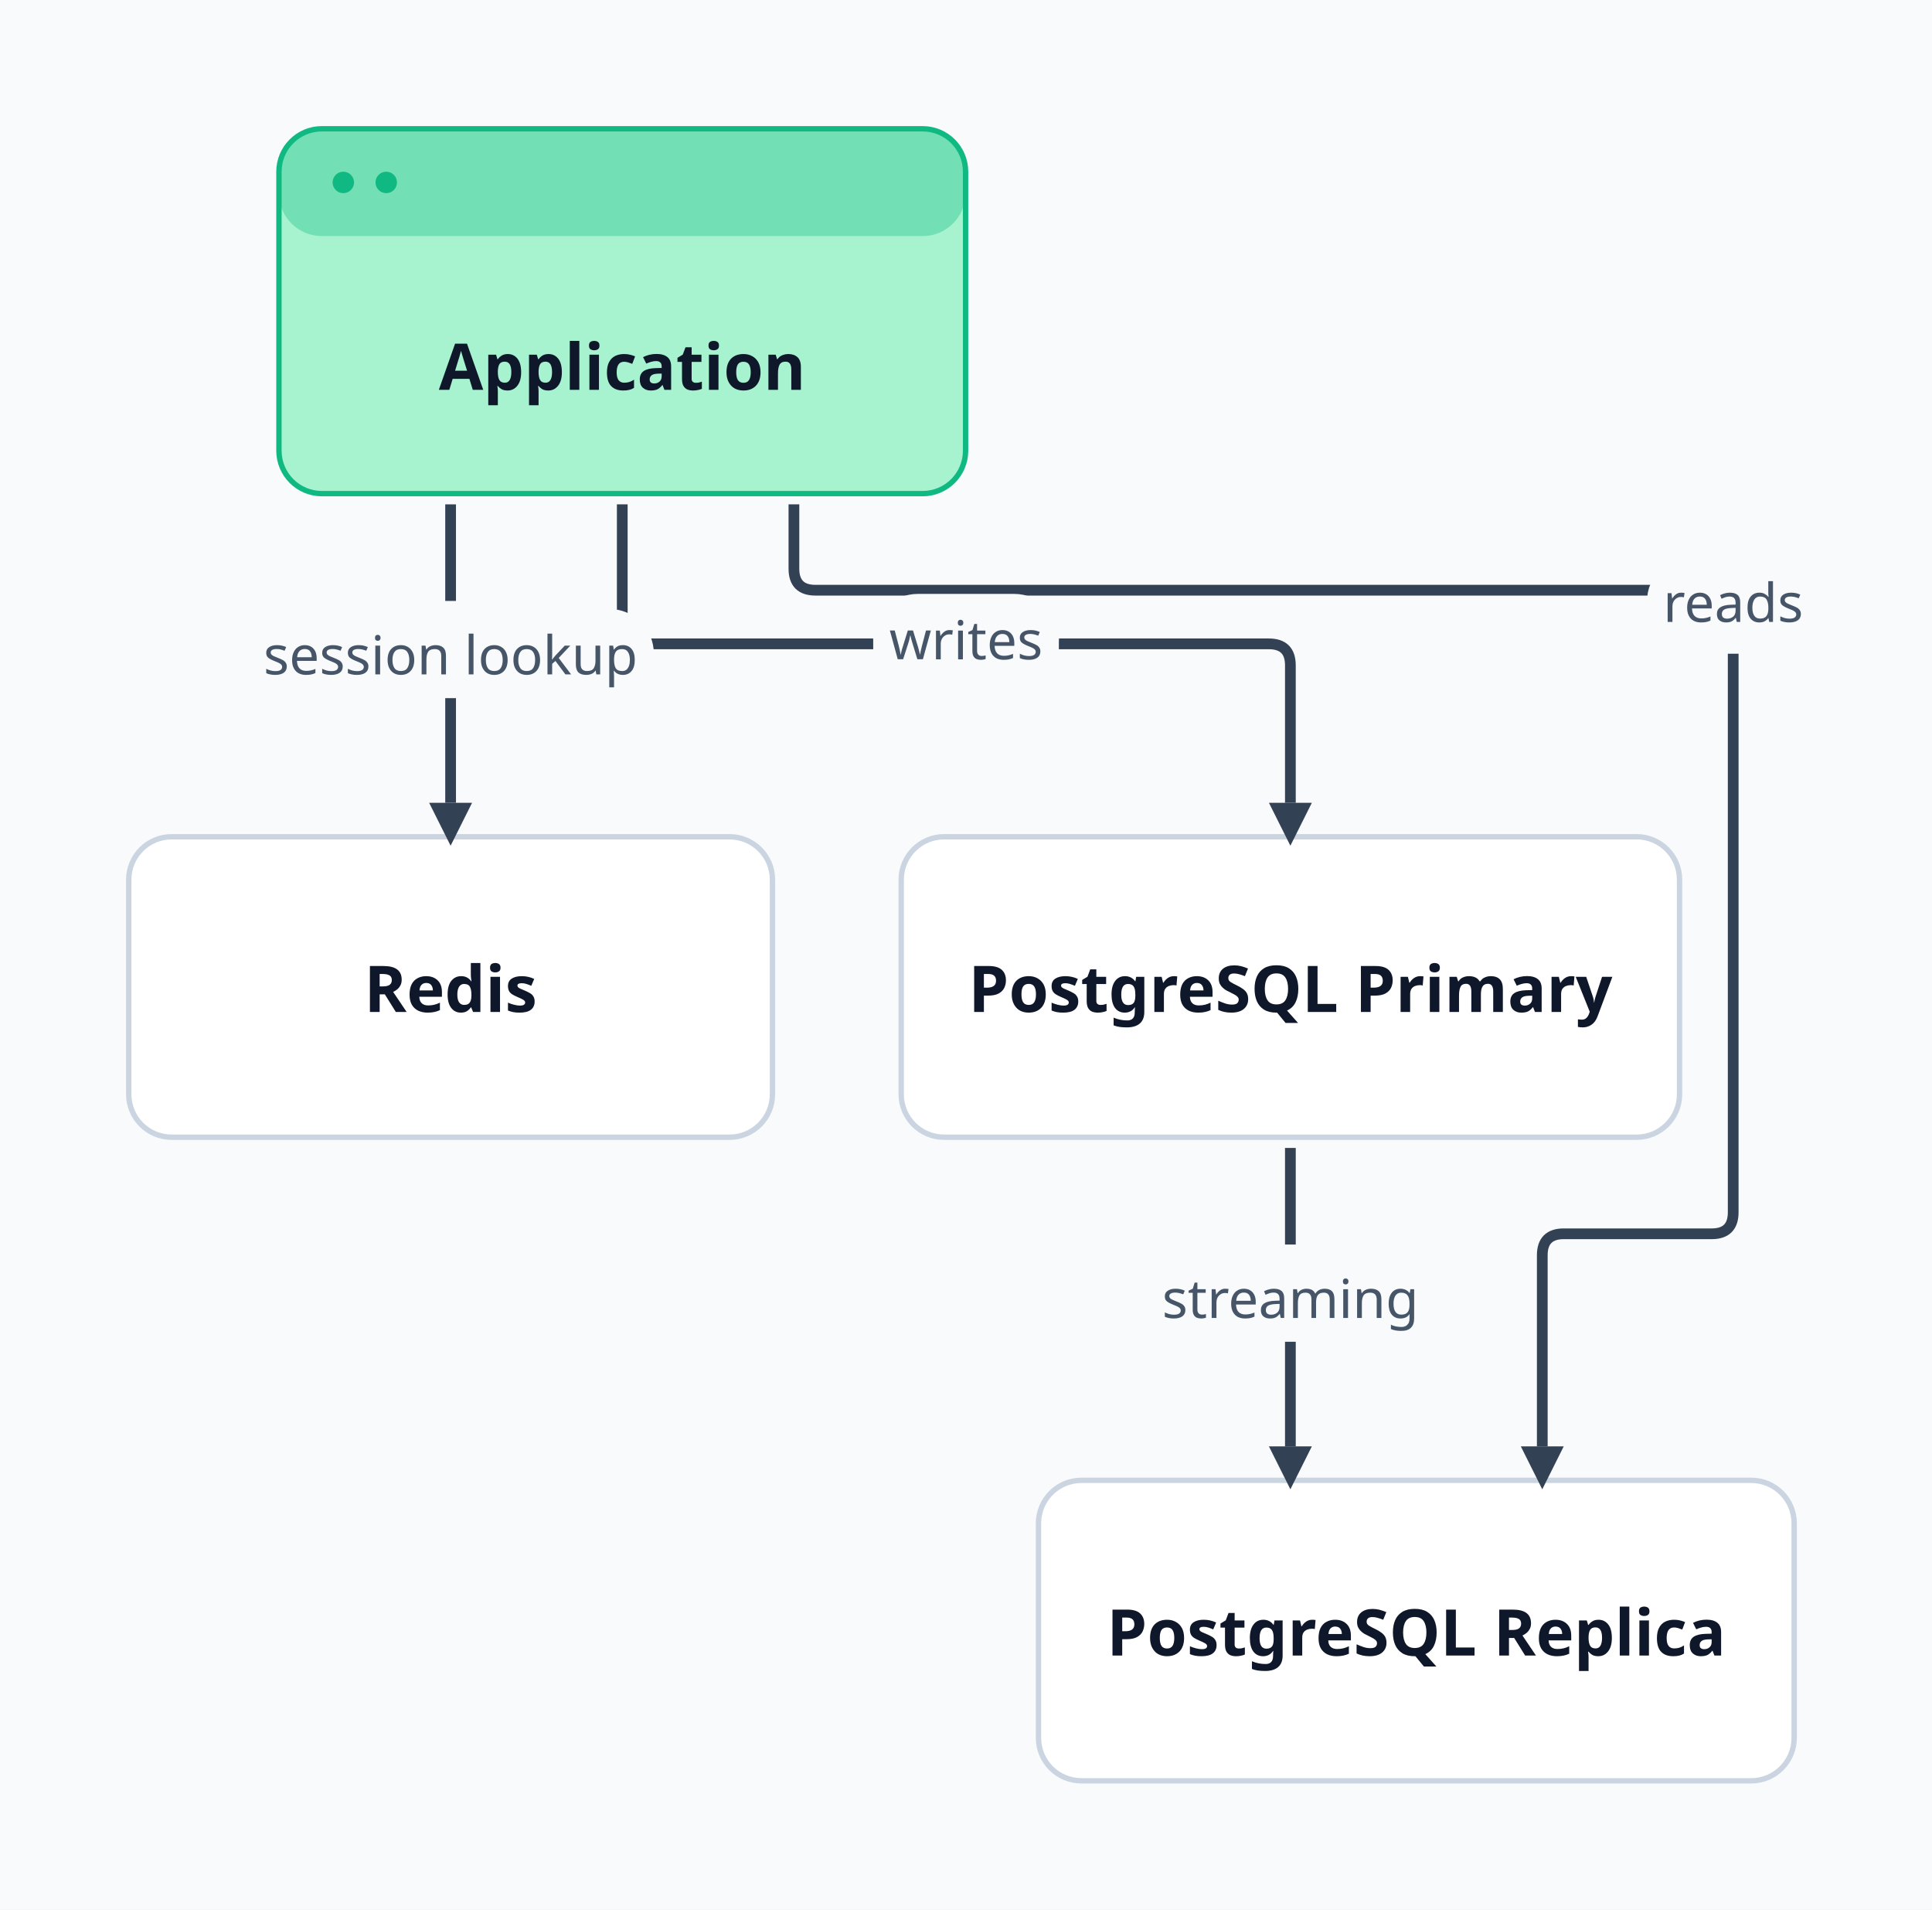
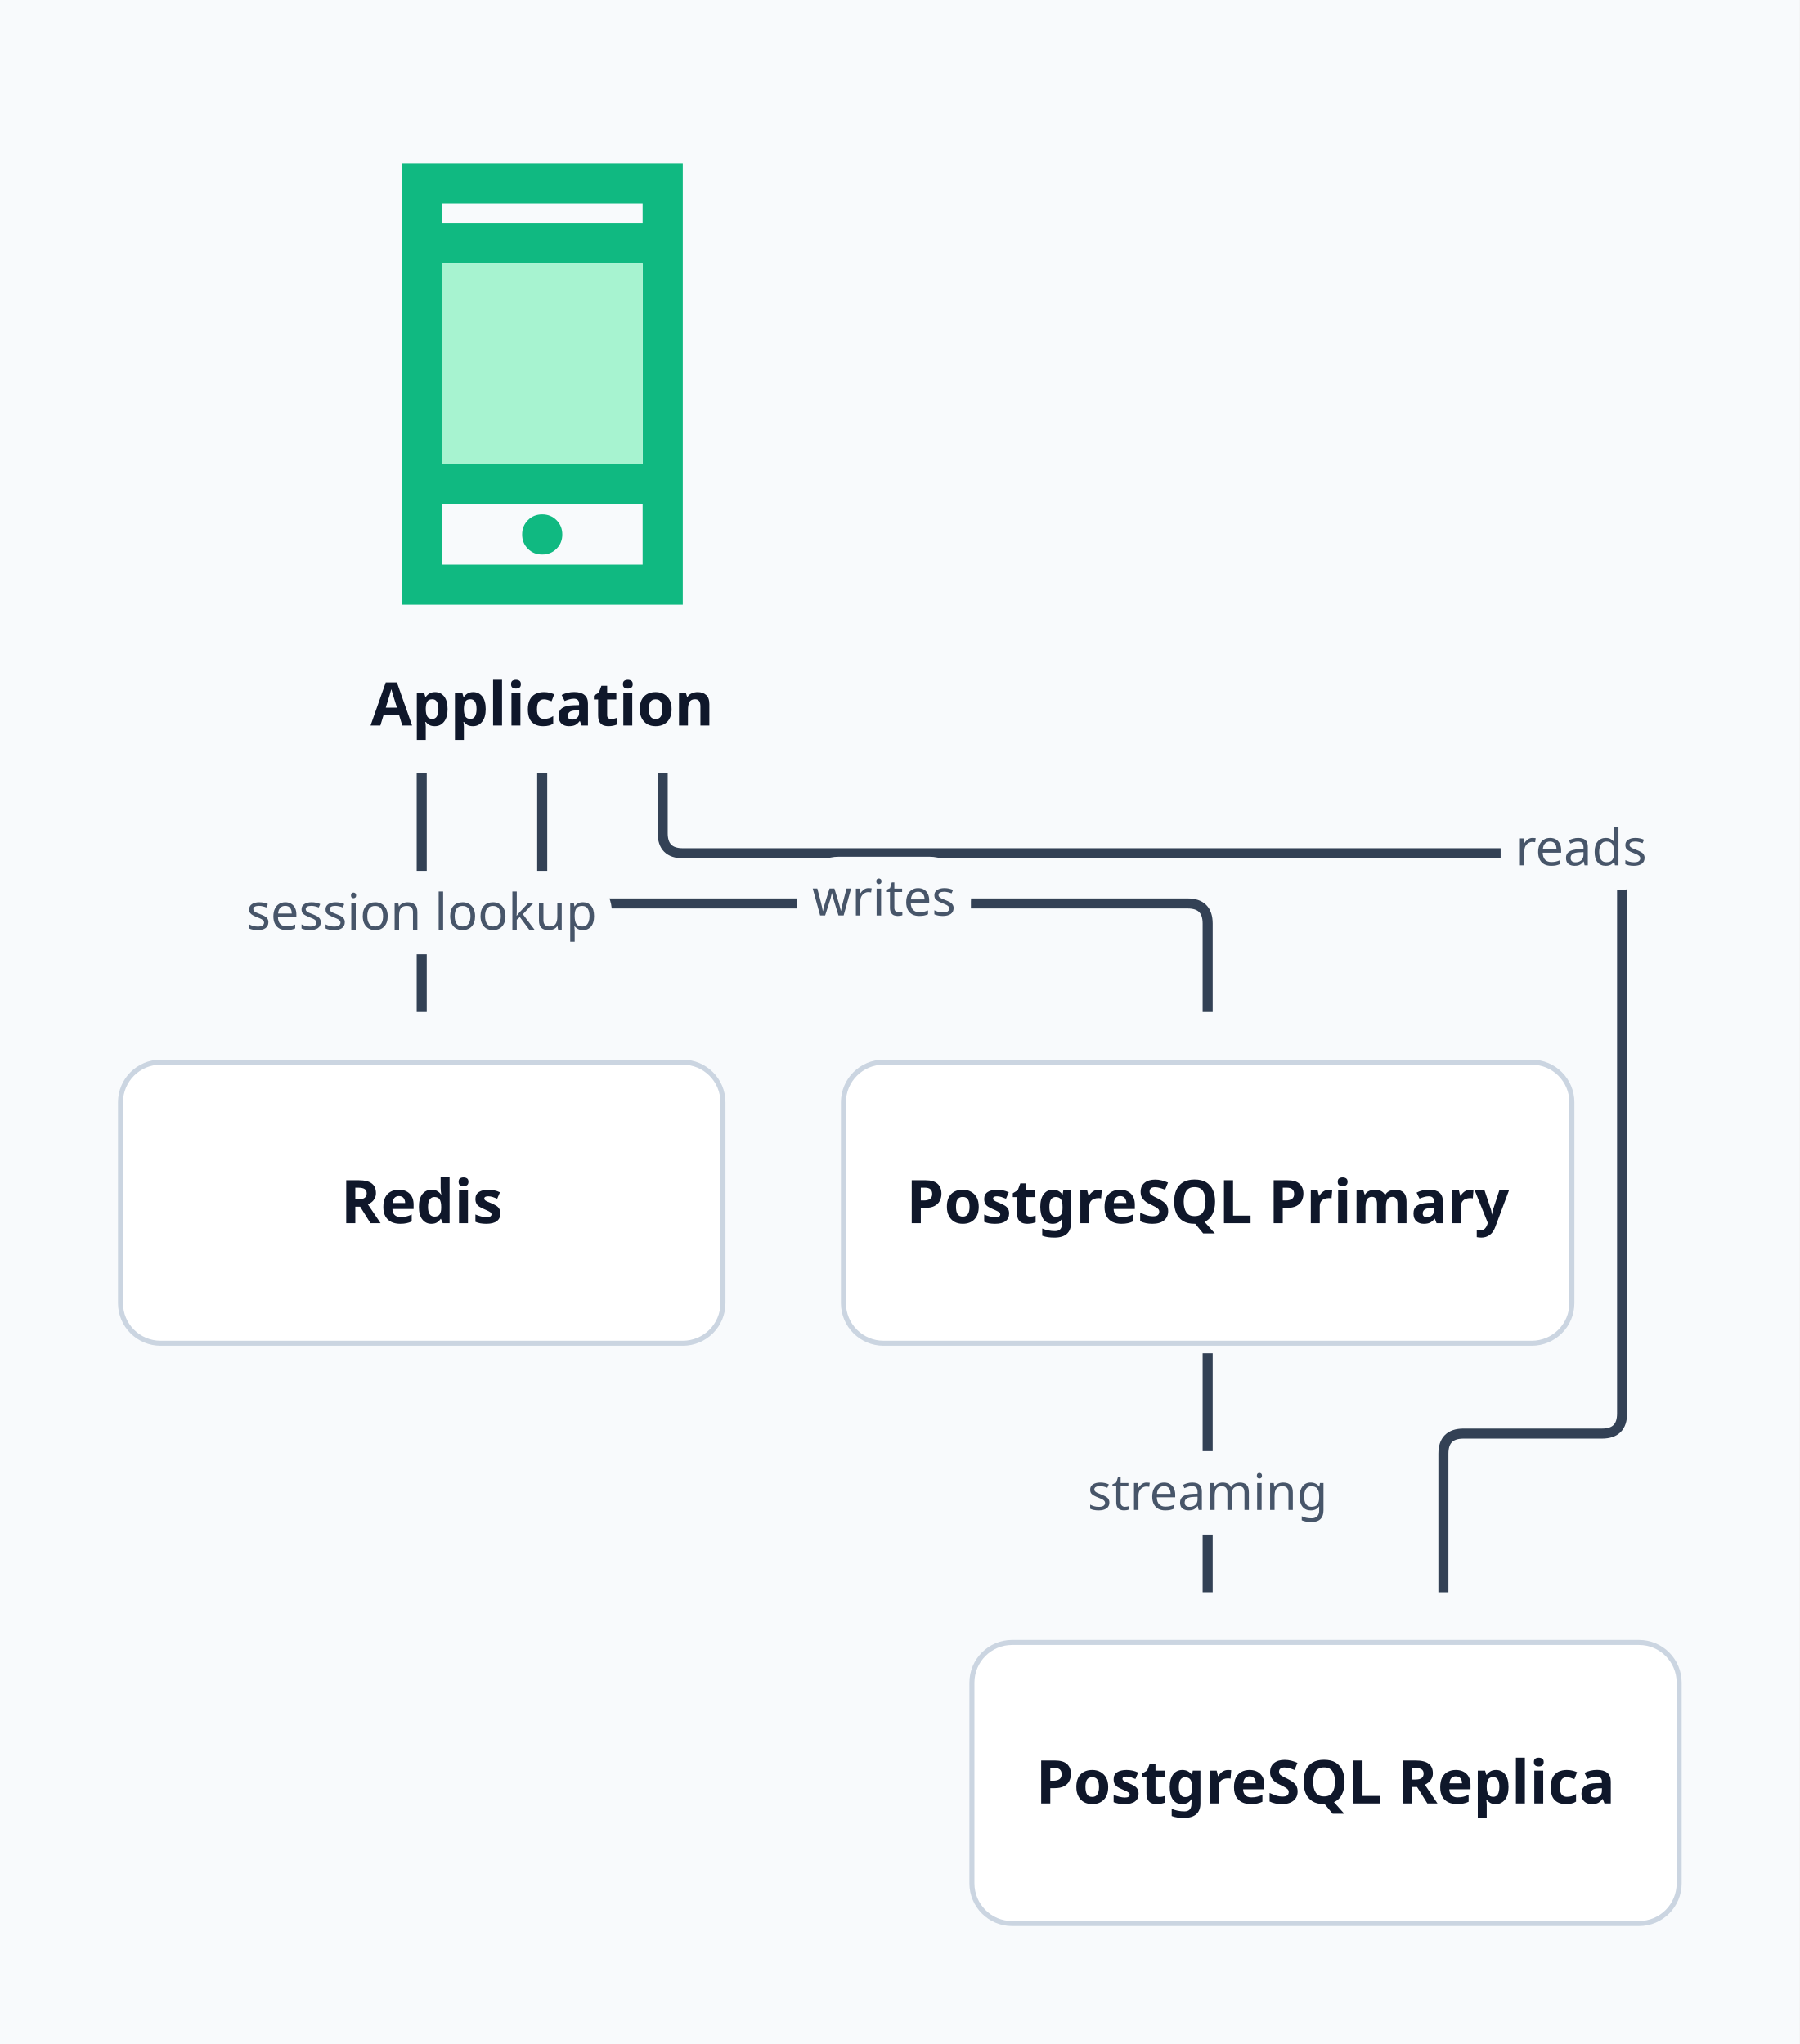
- <svg xmlns="http://www.w3.org/2000/svg" viewBox="0 0 360.156 355.9">
+ <svg xmlns="http://www.w3.org/2000/svg" viewBox="0 0 358.463 407.24">
  <defs>
    <filter id="cora-shadow-blur" x="-50%" y="-50%" width="200%" height="200%">
      <feGaussianBlur stdDeviation="0" />
    </filter>
-     <marker id="cora-marker-arrow" markerWidth="8" markerHeight="8" refX="0" refY="4" orient="auto" markerUnits="userSpaceOnUse">
+     <marker id="cora-marker-arrow" markerWidth="8" markerHeight="8" refX="8" refY="4" orient="auto-start-reverse" markerUnits="userSpaceOnUse">
      <path d="M 0 0 L 8 4 L 0 8 z" fill="#334155" />
    </marker>
-     <marker id="cora-marker-circle" markerWidth="8" markerHeight="8" refX="4" refY="4" orient="auto" markerUnits="userSpaceOnUse">
+     <marker id="cora-marker-circle" markerWidth="8" markerHeight="8" refX="4" refY="4" orient="auto-start-reverse" markerUnits="userSpaceOnUse">
      <circle cx="4" cy="4" r="2.88" fill="none" stroke="#334155" stroke-width="1.5" />
    </marker>
-     <marker id="cora-marker-filled-circle" markerWidth="8" markerHeight="8" refX="4" refY="4" orient="auto" markerUnits="userSpaceOnUse">
+     <marker id="cora-marker-filled-circle" markerWidth="8" markerHeight="8" refX="4" refY="4" orient="auto-start-reverse" markerUnits="userSpaceOnUse">
      <circle cx="4" cy="4" r="2.88" fill="#334155" />
    </marker>
+     <marker id="cora-marker-diamond" markerWidth="8" markerHeight="8" refX="4" refY="4" orient="auto-start-reverse" markerUnits="userSpaceOnUse">
+       <path d="M 4 0 L 8 4 L 4 8 L 0 4 Z" fill="none" stroke="#334155" stroke-width="1.5" />
+     </marker>
+     <marker id="cora-marker-filled-diamond" markerWidth="8" markerHeight="8" refX="4" refY="4" orient="auto-start-reverse" markerUnits="userSpaceOnUse">
+       <path d="M 4 0 L 8 4 L 4 8 L 0 4 Z" fill="#334155" />
+     </marker>
+     <marker id="cora-marker-square" markerWidth="8" markerHeight="8" refX="4" refY="4" orient="auto-start-reverse" markerUnits="userSpaceOnUse">
+       <rect x="1.12" y="1.12" width="5.76" height="5.76" fill="none" stroke="#334155" stroke-width="1.5" />
+     </marker>
+     <marker id="cora-marker-filled-square" markerWidth="8" markerHeight="8" refX="4" refY="4" orient="auto-start-reverse" markerUnits="userSpaceOnUse">
+       <rect x="1.12" y="1.12" width="5.76" height="5.76" fill="#334155" />
+     </marker>
  </defs>
-   <rect x="0" y="0" width="360.156" height="355.9" fill="#f8fafc" />
+   <rect x="0" y="0" width="358.463" height="407.24" fill="#f8fafc" />
  <g id="groups" />
  <g id="nodes">
    <g>
-       <rect x="52" y="24" width="128" height="68" rx="8" ry="8" fill="#a7f3d0" stroke="#10b981" stroke-width="1" />
-       <rect x="52" y="24" width="128" height="20" rx="8" ry="8" fill="#10b981" opacity="0.35" />
-       <circle cx="64" cy="34" r="2" fill="#10b981" />
-       <circle cx="72" cy="34" r="2" fill="#10b981" />
-       <text x="116" y="72.656" text-anchor="middle" font-family="'Noto Sans', sans-serif" font-size="12" font-weight="600" fill="#0f172a">
-         <tspan x="116" dy="0">Application</tspan>
+       <g transform="translate(60, 28.48) scale(4)">
+         <path d="M5 23V1h14v22zm2-5v3h10v-3zm5 2.5q.425 0 .713-.288T13 19.5t-.288-.712T12 18.5t-.712.288T11 19.5t.288.713t.712.287M7 16h10V6H7zM7 4h10V3H7zm0 14v3zM7 4V3z" fill="#10b981" />
+         <rect x="7" y="6" width="10" height="10" fill="#a7f3d0" />
+       </g>
+       <text x="108" y="144.56" text-anchor="middle" font-family="'Noto Sans', sans-serif" font-size="12" font-weight="600" fill="#0f172a">
+         <tspan x="108" dy="0">Application</tspan>
      </text>
    </g>
    <g>
-       <rect x="24" y="155.95" width="120" height="56" rx="8" ry="8" fill="#ffffff" stroke="#cbd5e1" stroke-width="1" />
-       <text x="84" y="188.606" text-anchor="middle" font-family="'Noto Sans', sans-serif" font-size="12" font-weight="600" fill="#0f172a">
+       <rect x="24" y="211.62" width="120" height="56" rx="8" ry="8" fill="#ffffff" stroke="#cbd5e1" stroke-width="1" />
+       <text x="84" y="243.7" text-anchor="middle" font-family="'Noto Sans', sans-serif" font-size="12" font-weight="600" fill="#0f172a">
        <tspan x="84" dy="0">Redis</tspan>
      </text>
    </g>
    <g>
-       <rect x="168" y="155.95" width="145.096" height="56" rx="8" ry="8" fill="#ffffff" stroke="#cbd5e1" stroke-width="1" />
-       <text x="240.548" y="188.606" text-anchor="middle" font-family="'Noto Sans', sans-serif" font-size="12" font-weight="600" fill="#0f172a">
+       <rect x="168" y="211.62" width="145.096" height="56" rx="8" ry="8" fill="#ffffff" stroke="#cbd5e1" stroke-width="1" />
+       <text x="240.548" y="243.7" text-anchor="middle" font-family="'Noto Sans', sans-serif" font-size="12" font-weight="600" fill="#0f172a">
        <tspan x="240.548" dy="0">PostgreSQL Primary</tspan>
      </text>
    </g>
    <g>
-       <rect x="193.591" y="275.9" width="140.872" height="56" rx="8" ry="8" fill="#ffffff" stroke="#cbd5e1" stroke-width="1" />
-       <text x="264.027" y="308.556" text-anchor="middle" font-family="'Noto Sans', sans-serif" font-size="12" font-weight="600" fill="#0f172a">
+       <rect x="193.591" y="327.24" width="140.872" height="56" rx="8" ry="8" fill="#ffffff" stroke="#cbd5e1" stroke-width="1" />
+       <text x="264.027" y="359.32" text-anchor="middle" font-family="'Noto Sans', sans-serif" font-size="12" font-weight="600" fill="#0f172a">
        <tspan x="264.027" dy="0">PostgreSQL Replica</tspan>
      </text>
    </g>
  </g>
  <g id="edges">
-     <path d="M 84 94 L 84 112 M 84 125.62 L 84 149.62" fill="none" stroke="#334155" stroke-width="2" marker-end="url(#cora-marker-arrow)" />
-     <path d="M 116 94 L 116 116 Q 116 120 120 120 L 162.779 120 M 197.389 120 L 236.548 120 Q 240.548 120 240.548 124 L 240.548 149.62" fill="none" stroke="#334155" stroke-width="2" marker-end="url(#cora-marker-arrow)" />
-     <path d="M 148 94 L 148 106 Q 148 110 152 110 L 319.096 110 Q 323.096 110 323.096 114 M 323.096 121.842 L 323.096 225.95 Q 323.096 229.95 319.096 229.95 L 291.505 229.95 Q 287.505 229.95 287.505 233.95 L 287.505 269.57" fill="none" stroke="#334155" stroke-width="2" marker-end="url(#cora-marker-arrow)" />
-     <path d="M 240.548 213.95 L 240.548 231.95 M 240.548 245.57 L 240.548 269.57" fill="none" stroke="#334155" stroke-width="2" marker-end="url(#cora-marker-arrow)" />
+     <path d="M 84 154 L 84 176 M 84 177.62 L 84 201.62" fill="none" stroke="#334155" stroke-width="2" />
+     <path d="M 108 154 L 108 176 Q 108 180 112 180 L 158.779 180 M 193.389 180 L 236.548 180 Q 240.548 180 240.548 184 L 240.548 201.62" fill="none" stroke="#334155" stroke-width="2" />
+     <path d="M 132 154 L 132 166 Q 132 170 136 170 L 298.903 170 M 319.096 170 Q 323.096 170 323.096 174 L 323.096 281.62 Q 323.096 285.62 319.096 285.62 L 291.505 285.62 Q 287.505 285.62 287.505 289.62 L 287.505 317.24" fill="none" stroke="#334155" stroke-width="2" />
+     <path d="M 240.548 269.62 L 240.548 291.62 M 240.548 293.24 L 240.548 317.24" fill="none" stroke="#334155" stroke-width="2" />
+     <path d="M 84 154 L 84 209.62" fill="none" stroke="transparent" stroke-width="0.001" marker-end="url(#cora-marker-arrow)" />
+     <path d="M 108 154 L 108 172 Q 108 180 116 180 L 232.548 180 Q 240.548 180 240.548 188 L 240.548 209.62" fill="none" stroke="transparent" stroke-width="0.001" marker-end="url(#cora-marker-arrow)" />
+     <path d="M 132 154 L 132 162 Q 132 170 140 170 L 315.096 170 Q 323.096 170 323.096 178 L 323.096 277.62 Q 323.096 285.62 315.096 285.62 L 295.505 285.62 Q 287.505 285.62 287.505 293.62 L 287.505 325.24" fill="none" stroke="transparent" stroke-width="0.001" marker-end="url(#cora-marker-arrow)" />
+     <path d="M 240.548 269.62 L 240.548 325.24" fill="none" stroke="transparent" stroke-width="0.001" marker-end="url(#cora-marker-arrow)" />
  </g>
  <g id="edge-bridge-masks" />
  <g id="edge-bridges" />
  <g id="edge-labels">
    <g>
-       <rect x="46.115" y="113.5" width="75.77" height="16.62" rx="8.31" ry="8.31" fill="#f8fafc" />
-       <text x="84" y="125.69" text-anchor="middle" font-family="'Noto Sans', sans-serif" font-size="10" font-weight="400" fill="#475569">session lookup</text>
+       <rect x="46.115" y="173.5" width="75.77" height="16.62" rx="8.31" ry="8.31" fill="#f8fafc" />
+       <text x="84" y="185.21" text-anchor="middle" font-family="'Noto Sans', sans-serif" font-size="10" font-weight="400" fill="#475569">session lookup</text>
    </g>
    <g>
-       <rect x="162.779" y="110.69" width="34.61" height="16.62" rx="8.31" ry="8.31" fill="#f8fafc" />
-       <text x="180.084" y="122.88" text-anchor="middle" font-family="'Noto Sans', sans-serif" font-size="10" font-weight="400" fill="#475569">writes</text>
+       <rect x="158.779" y="170.69" width="34.61" height="16.62" rx="8.31" ry="8.31" fill="#f8fafc" />
+       <text x="176.084" y="182.4" text-anchor="middle" font-family="'Noto Sans', sans-serif" font-size="10" font-weight="400" fill="#475569">writes</text>
    </g>
    <g>
-       <rect x="307.036" y="103.722" width="32.12" height="16.62" rx="8.31" ry="8.31" fill="#f8fafc" />
-       <text x="323.096" y="115.912" text-anchor="middle" font-family="'Noto Sans', sans-serif" font-size="10" font-weight="400" fill="#475569">reads</text>
+       <rect x="298.903" y="160.69" width="32.12" height="16.62" rx="8.31" ry="8.31" fill="#f8fafc" />
+       <text x="314.963" y="172.4" text-anchor="middle" font-family="'Noto Sans', sans-serif" font-size="10" font-weight="400" fill="#475569">reads</text>
    </g>
    <g>
-       <rect x="213.628" y="233.45" width="53.84" height="16.62" rx="8.31" ry="8.31" fill="#f8fafc" />
-       <text x="240.548" y="245.64" text-anchor="middle" font-family="'Noto Sans', sans-serif" font-size="10" font-weight="400" fill="#475569">streaming</text>
+       <rect x="213.628" y="289.12" width="53.84" height="16.62" rx="8.31" ry="8.31" fill="#f8fafc" />
+       <text x="240.548" y="300.83" text-anchor="middle" font-family="'Noto Sans', sans-serif" font-size="10" font-weight="400" fill="#475569">streaming</text>
    </g>
  </g>
</svg>
